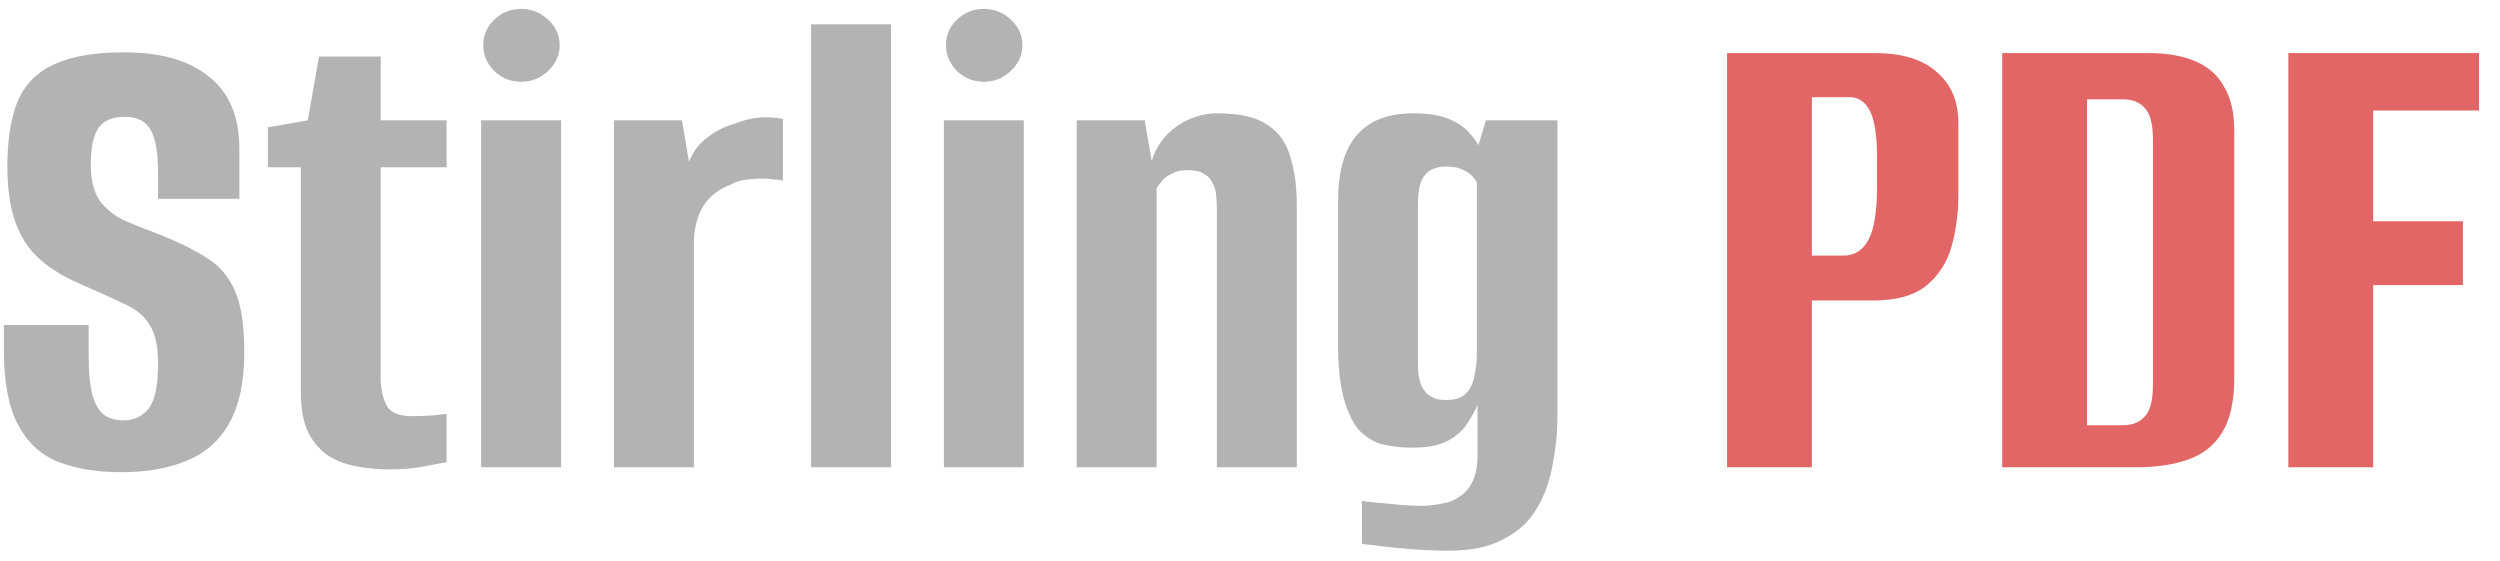
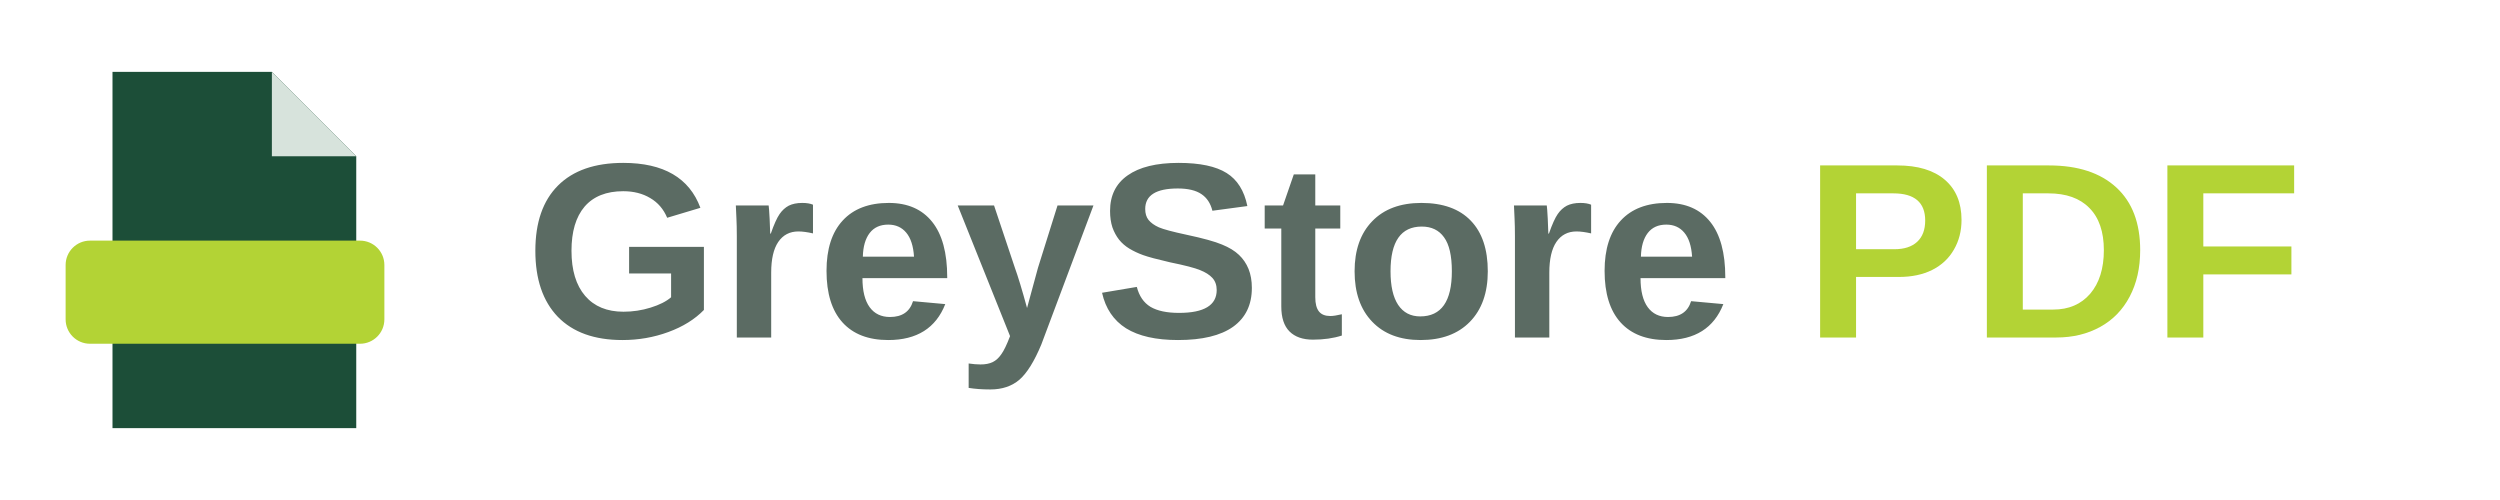
- <svg xmlns="http://www.w3.org/2000/svg" width="107" height="24" viewBox="0 0 107 24" fill="none">
-   <path d="M5.205 20.21C4.145 20.21 3.235 20.06 2.475 19.76C1.735 19.46 1.165 18.93 0.765 18.17C0.365 17.41 0.165 16.34 0.165 14.96V13.91C0.785 13.91 1.395 13.91 1.995 13.91C2.595 13.91 3.195 13.91 3.795 13.91V15.26C3.795 16 3.855 16.57 3.975 16.97C4.095 17.35 4.265 17.62 4.485 17.78C4.705 17.92 4.965 17.99 5.265 17.99C5.725 17.99 6.085 17.83 6.345 17.51C6.625 17.17 6.765 16.52 6.765 15.56C6.765 14.82 6.645 14.27 6.405 13.91C6.185 13.53 5.825 13.23 5.325 13.01C4.825 12.77 4.185 12.48 3.405 12.14C2.705 11.84 2.125 11.48 1.665 11.06C1.205 10.64 0.865 10.11 0.645 9.47C0.425 8.83 0.315 8.05 0.315 7.13C0.315 5.97 0.465 5.03 0.765 4.31C1.085 3.59 1.605 3.07 2.325 2.75C3.065 2.41 4.055 2.24 5.295 2.24C6.895 2.24 8.115 2.59 8.955 3.29C9.815 3.97 10.245 5 10.245 6.38V8.51C9.665 8.51 9.085 8.51 8.505 8.51C7.945 8.51 7.365 8.51 6.765 8.51V7.43C6.765 6.53 6.655 5.9 6.435 5.54C6.235 5.18 5.865 5 5.325 5C4.805 5 4.435 5.16 4.215 5.48C3.995 5.8 3.885 6.32 3.885 7.04C3.885 7.7 4.015 8.22 4.275 8.6C4.555 8.96 4.905 9.24 5.325 9.44C5.745 9.62 6.195 9.8 6.675 9.98C7.555 10.32 8.275 10.67 8.835 11.03C9.395 11.37 9.805 11.85 10.065 12.47C10.325 13.07 10.455 13.94 10.455 15.08C10.455 16.36 10.235 17.38 9.795 18.14C9.375 18.88 8.765 19.41 7.965 19.73C7.185 20.05 6.265 20.21 5.205 20.21ZM16.684 20.09C16.224 20.09 15.764 20.05 15.304 19.97C14.844 19.89 14.434 19.74 14.074 19.52C13.714 19.28 13.424 18.95 13.204 18.53C12.984 18.09 12.874 17.51 12.874 16.79V7.16H11.464V5.45L13.174 5.15L13.654 2.42H16.294V5.15H19.114V7.16H16.294V16.19C16.294 16.61 16.374 16.99 16.534 17.33C16.694 17.65 17.054 17.81 17.614 17.81C17.874 17.81 18.174 17.8 18.514 17.78C18.854 17.74 19.054 17.72 19.114 17.72V19.79C19.054 19.79 18.774 19.84 18.274 19.94C17.794 20.04 17.264 20.09 16.684 20.09ZM20.594 20V5.15H24.014V20H20.594ZM22.304 3.5C21.864 3.5 21.484 3.35 21.164 3.05C20.844 2.73 20.684 2.36 20.684 1.94C20.684 1.5 20.844 1.13 21.164 0.83C21.484 0.53 21.864 0.38 22.304 0.38C22.744 0.38 23.124 0.53 23.444 0.83C23.784 1.13 23.954 1.5 23.954 1.94C23.954 2.36 23.784 2.73 23.444 3.05C23.124 3.35 22.744 3.5 22.304 3.5ZM26.278 20V5.15H29.188L29.488 6.92C29.668 6.48 29.938 6.13 30.298 5.87C30.658 5.59 31.038 5.4 31.438 5.3C32.098 5.02 32.788 4.95 33.508 5.09V7.73C33.468 7.71 33.308 7.69 33.028 7.67C32.768 7.63 32.468 7.63 32.128 7.67C31.788 7.69 31.498 7.77 31.258 7.91C30.758 8.09 30.368 8.4 30.088 8.84C29.828 9.28 29.698 9.81 29.698 10.43V20H26.278ZM34.715 20V1.04H38.136V20H34.715ZM40.399 20V5.15H43.819V20H40.399ZM42.109 3.5C41.669 3.5 41.289 3.35 40.969 3.05C40.649 2.73 40.489 2.36 40.489 1.94C40.489 1.5 40.649 1.13 40.969 0.83C41.289 0.53 41.669 0.38 42.109 0.38C42.549 0.38 42.929 0.53 43.249 0.83C43.589 1.13 43.759 1.5 43.759 1.94C43.759 2.36 43.589 2.73 43.249 3.05C42.929 3.35 42.549 3.5 42.109 3.5ZM46.083 20V5.15H48.993L49.293 6.89C49.473 6.29 49.823 5.8 50.343 5.42C50.883 5.04 51.473 4.85 52.113 4.85C53.073 4.85 53.793 5.02 54.273 5.36C54.753 5.68 55.073 6.14 55.233 6.74C55.413 7.32 55.503 8.01 55.503 8.81V20H52.083V9.02C52.083 8.78 52.073 8.56 52.053 8.36C52.033 8.14 51.973 7.95 51.873 7.79C51.793 7.63 51.673 7.51 51.513 7.43C51.353 7.33 51.113 7.28 50.793 7.28C50.553 7.28 50.343 7.33 50.163 7.43C49.983 7.51 49.843 7.61 49.743 7.73C49.643 7.85 49.563 7.96 49.503 8.06V20H46.083ZM61.978 23.57C61.698 23.57 61.358 23.56 60.958 23.54C60.558 23.52 60.158 23.49 59.758 23.45C59.378 23.41 59.048 23.37 58.768 23.33C58.508 23.31 58.348 23.29 58.288 23.27V21.44C58.548 21.48 58.938 21.52 59.458 21.56C59.978 21.62 60.418 21.65 60.778 21.65C61.098 21.65 61.398 21.62 61.678 21.56C61.978 21.52 62.238 21.42 62.458 21.26C62.698 21.12 62.888 20.9 63.028 20.6C63.168 20.32 63.238 19.94 63.238 19.46V17.33C63.138 17.57 62.988 17.84 62.788 18.14C62.608 18.42 62.338 18.66 61.978 18.86C61.618 19.06 61.108 19.16 60.448 19.16C59.968 19.16 59.528 19.11 59.128 19.01C58.748 18.89 58.418 18.68 58.138 18.38C57.878 18.06 57.668 17.61 57.508 17.03C57.348 16.43 57.268 15.65 57.268 14.69V8.63C57.268 7.37 57.528 6.43 58.048 5.81C58.588 5.17 59.398 4.85 60.478 4.85C61.118 4.85 61.628 4.93 62.008 5.09C62.408 5.25 62.728 5.48 62.968 5.78C63.208 6.06 63.398 6.39 63.538 6.77L63.088 6.83L63.598 5.15H66.658V17.78C66.658 18.5 66.588 19.21 66.448 19.91C66.328 20.59 66.108 21.2 65.788 21.74C65.468 22.3 64.998 22.74 64.378 23.06C63.778 23.4 62.978 23.57 61.978 23.57ZM61.918 17.12C62.258 17.12 62.518 17.04 62.698 16.88C62.898 16.7 63.028 16.46 63.088 16.16C63.168 15.84 63.208 15.51 63.208 15.17V7.82C63.168 7.72 63.098 7.62 62.998 7.52C62.898 7.42 62.758 7.33 62.578 7.25C62.418 7.17 62.188 7.13 61.888 7.13C61.488 7.13 61.188 7.25 60.988 7.49C60.788 7.71 60.688 8.13 60.688 8.75V15.59C60.688 15.93 60.728 16.21 60.808 16.43C60.888 16.63 60.988 16.78 61.108 16.88C61.248 16.98 61.388 17.05 61.528 17.09C61.668 17.11 61.798 17.12 61.918 17.12Z" fill="black" fill-opacity="0.3" />
-   <path d="M73.918 20V2.27H80.218C81.398 2.27 82.288 2.54 82.888 3.08C83.508 3.6 83.818 4.33 83.818 5.27V8.33C83.818 9.13 83.718 9.88 83.518 10.58C83.318 11.26 82.958 11.81 82.438 12.23C81.918 12.65 81.168 12.86 80.188 12.86H77.548V20H73.918ZM77.548 10.94H78.898C79.378 10.94 79.738 10.71 79.978 10.25C80.218 9.79 80.338 9.03 80.338 7.97V6.77C80.338 5.83 80.238 5.16 80.038 4.76C79.838 4.36 79.548 4.16 79.168 4.16H77.548V10.94ZM85.695 20V2.27H91.906C92.746 2.27 93.436 2.39 93.975 2.63C94.535 2.87 94.945 3.24 95.206 3.74C95.486 4.22 95.626 4.83 95.626 5.57V16.19C95.626 17.17 95.456 17.94 95.115 18.5C94.775 19.06 94.285 19.45 93.645 19.67C93.025 19.89 92.285 20 91.425 20H85.695ZM89.326 18.2H90.856C91.255 18.2 91.566 18.08 91.785 17.84C92.025 17.6 92.145 17.15 92.145 16.49V5.96C92.145 5.3 92.025 4.85 91.785 4.61C91.566 4.37 91.255 4.25 90.856 4.25H89.326V18.2ZM97.942 20V2.27H106.102V4.73H101.572V9.47H105.412V12.2H101.572V20H97.942Z" fill="#D62626" fill-opacity="0.7" />
+ <svg xmlns="http://www.w3.org/2000/svg" viewBox="0 0 200 40" width="200" height="40">
+   <g transform="translate(0 2) scale(1.5)">
+     <path d="M6 2.5H14.5L19 7V21.5H6Z" fill="#1C4E38" />
+     <path d="M14.5 2.5V7H19Z" fill="#D7E3DC" />
+     <rect x="3.5" y="11.5" width="17" height="5.5" rx="1.3" fill="#B3D335" />
+   </g>
+   <text x="42" y="27" font-family="Montserrat, 'Segoe UI', Arial, sans-serif" font-size="20" font-weight="700" fill="#5B6B63">GreyStore <tspan fill="#B3D335">PDF</tspan>
+   </text>
</svg>
